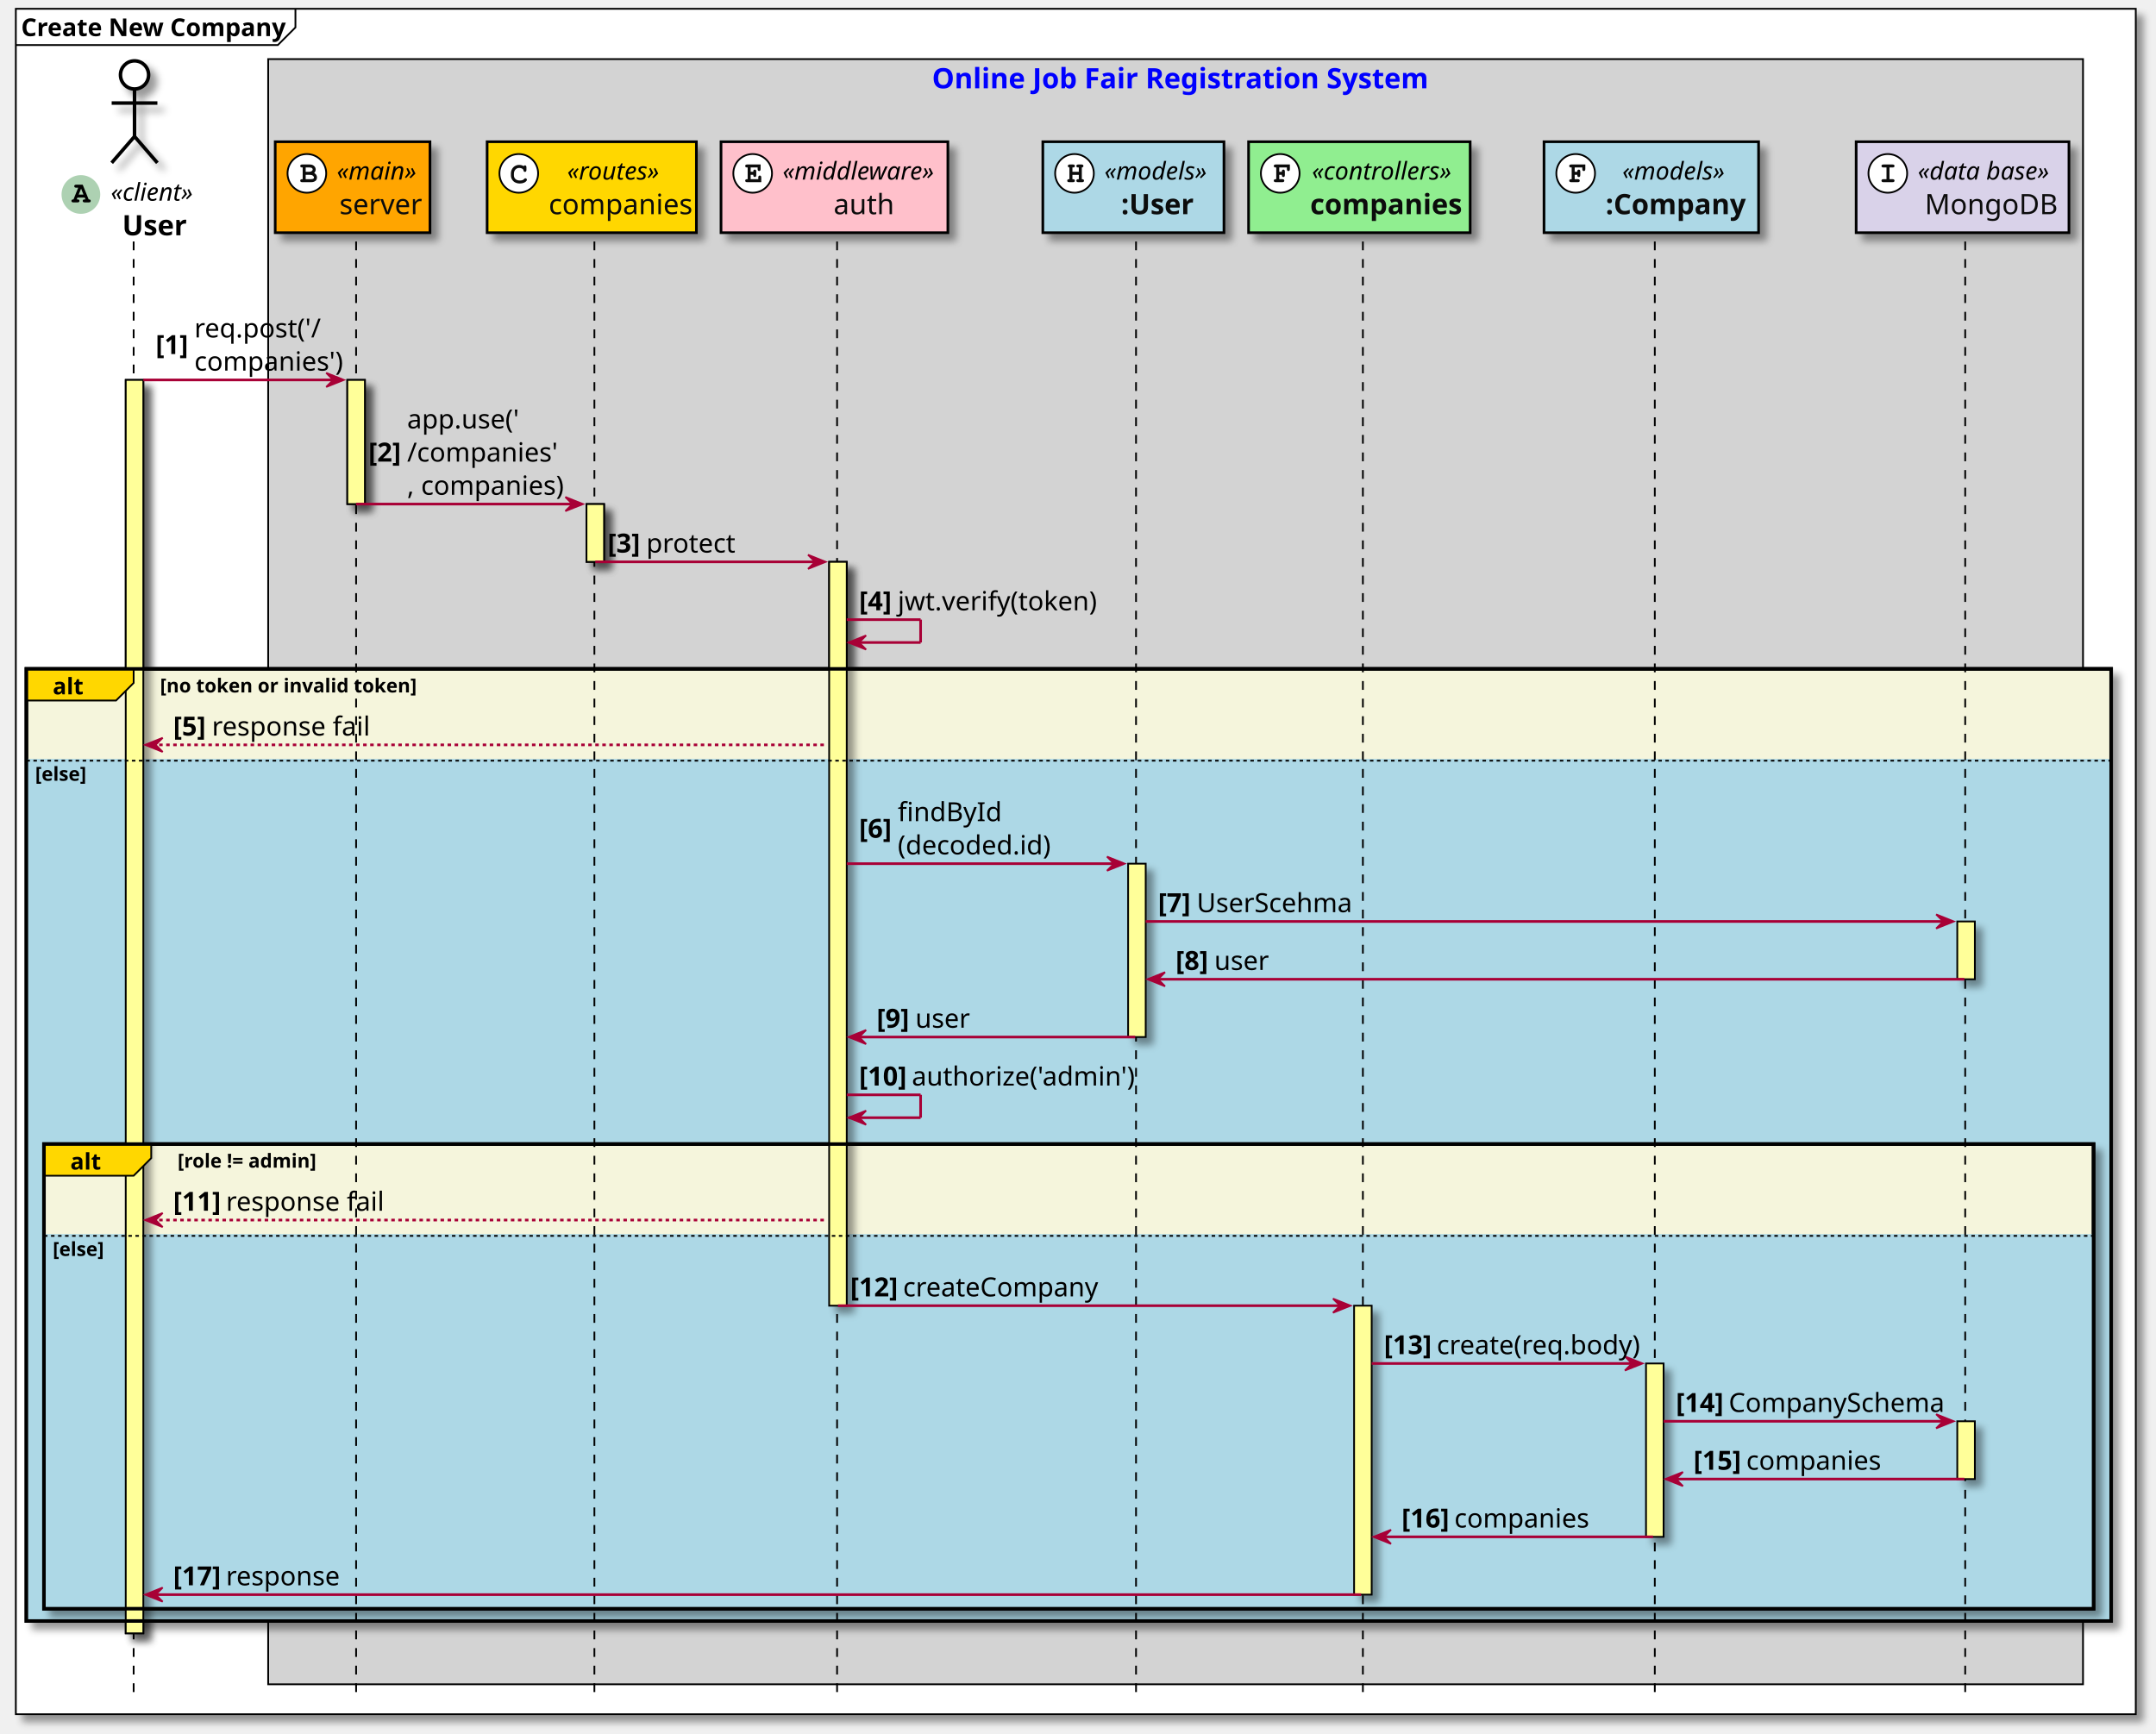
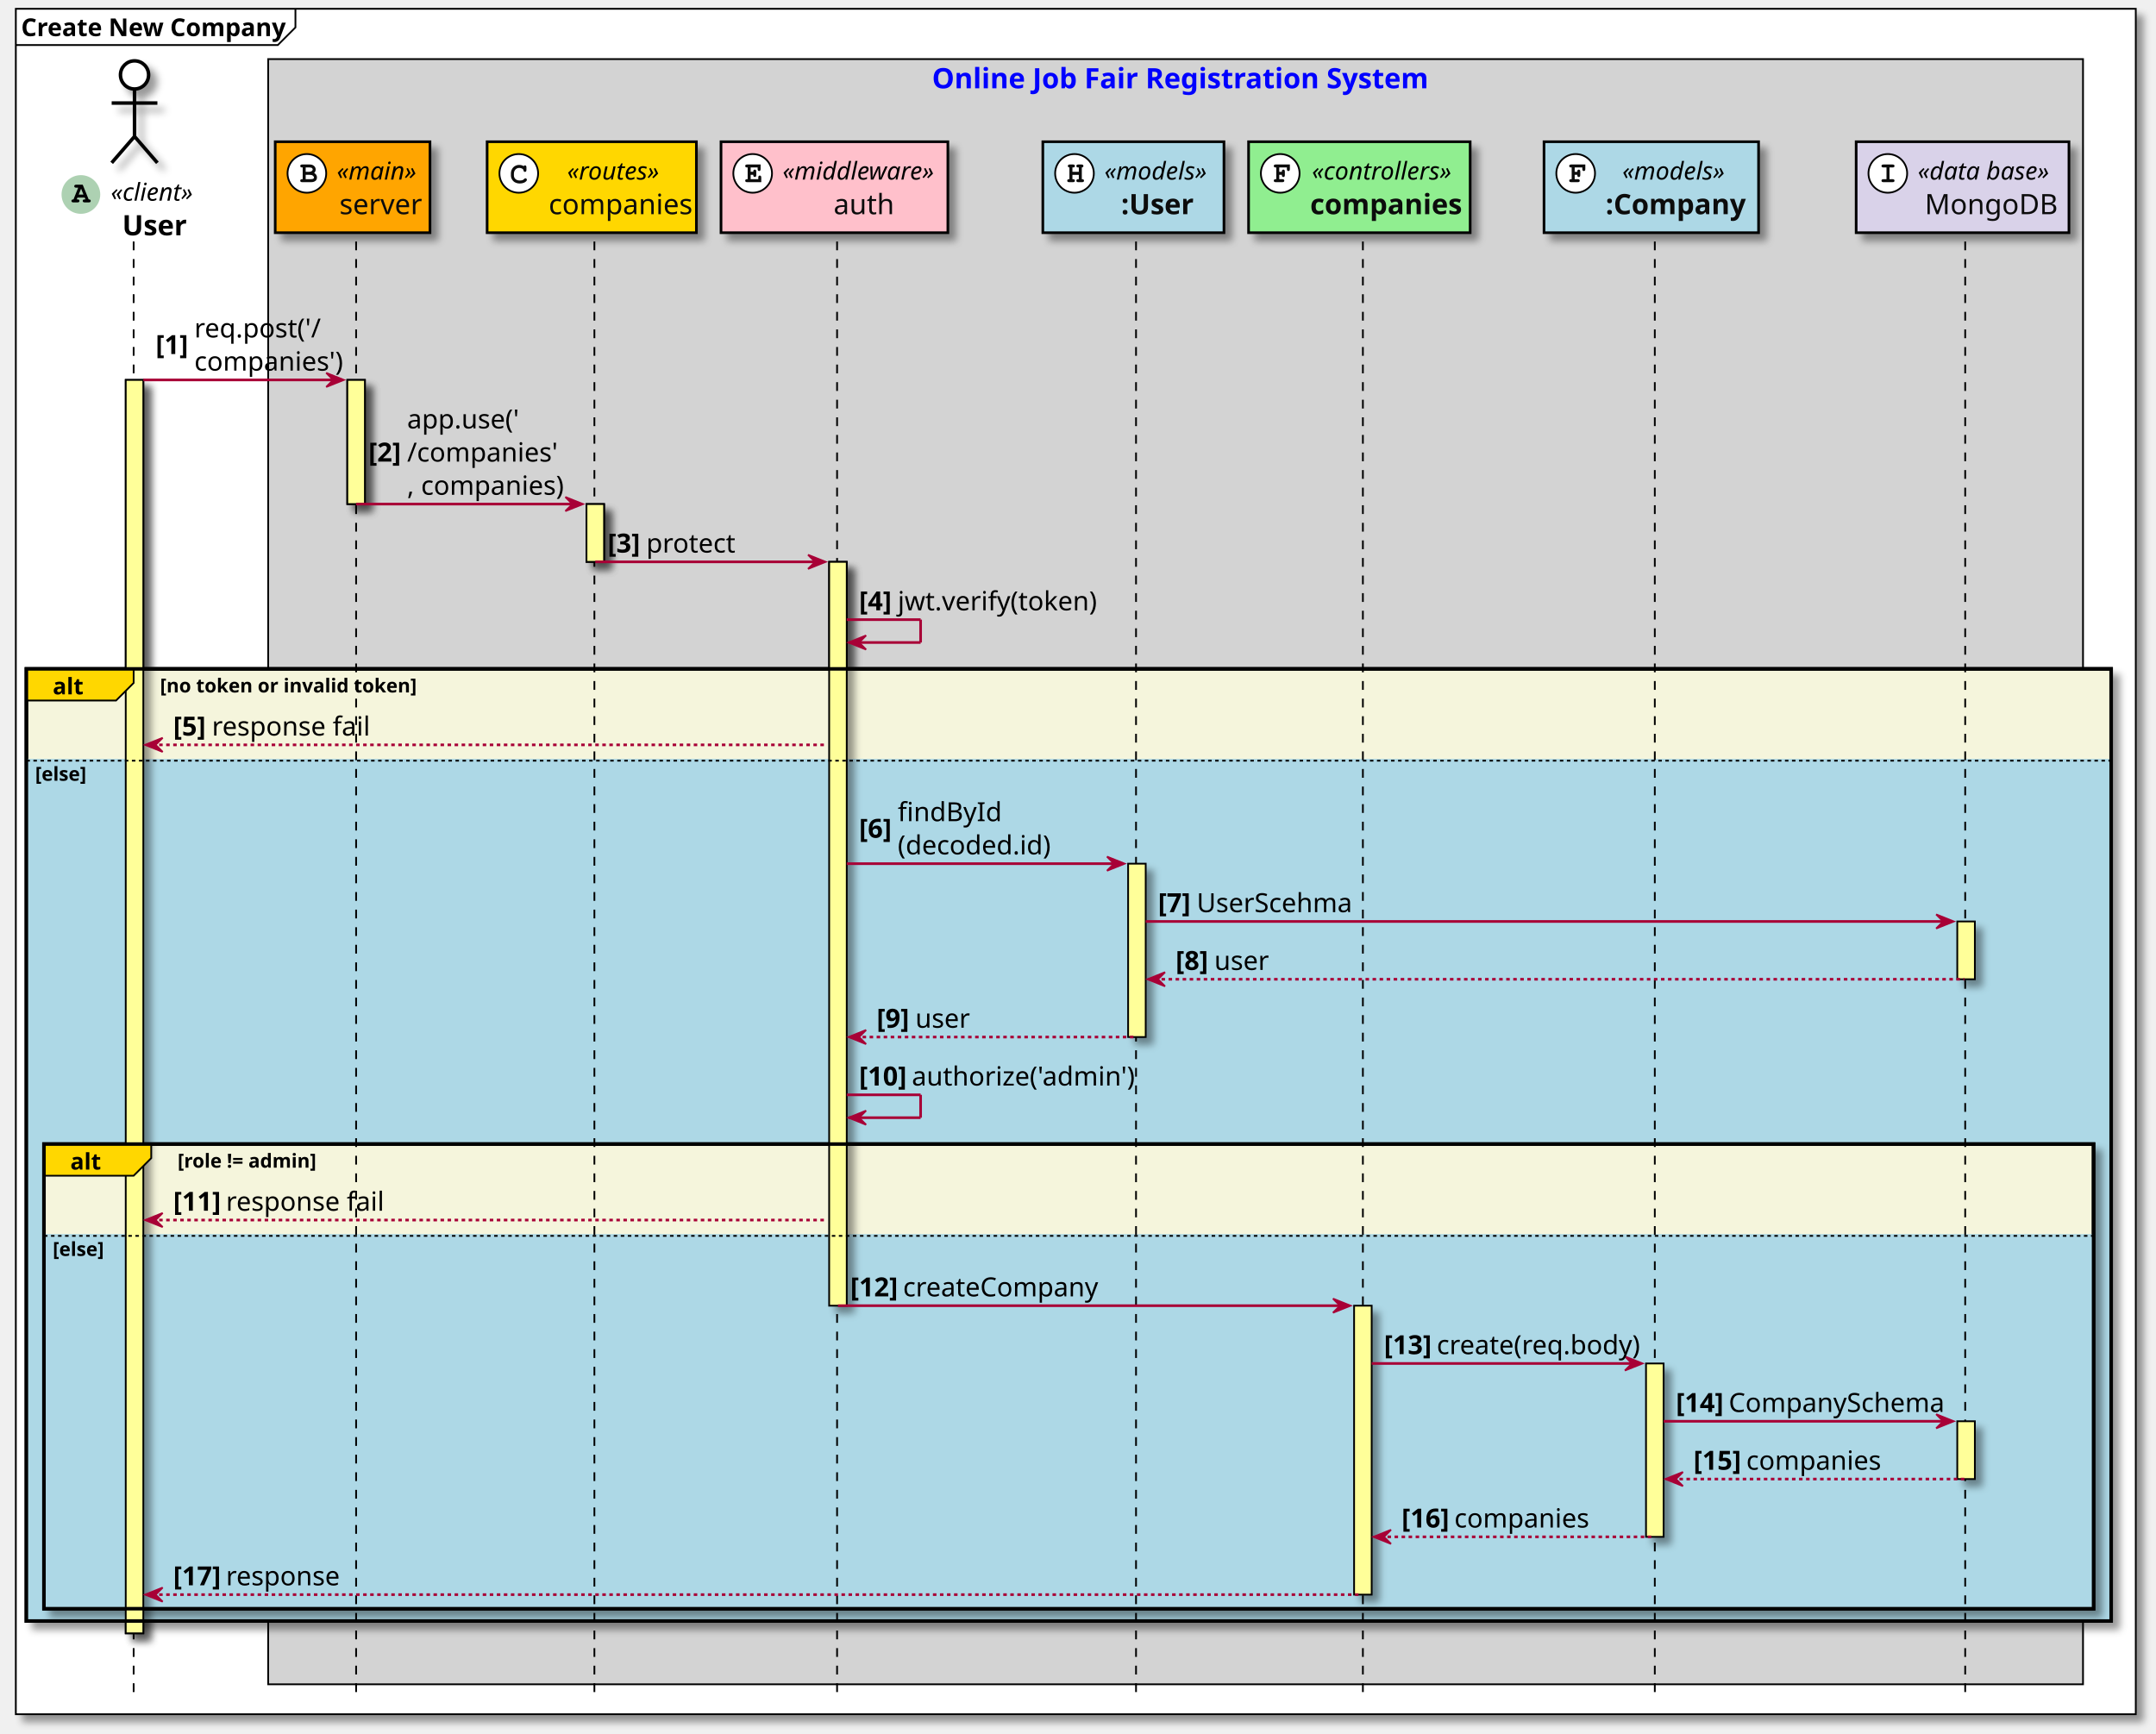
<svg xmlns="http://www.w3.org/2000/svg" contentScriptType="application/ecmascript" contentStyleType="text/css" height="986px" preserveAspectRatio="none" style="width:1226px;height:986px;background:#FFFFFF;" version="1.1" viewBox="0 0 1226 986" width="1226px" zoomAndPan="magnify">
  <defs>
-     <filter height="300%" id="f1cu4jcp9nebkq" width="300%" x="-1" y="-1">
+     <filter height="300%" id="fc022wb36twlv" width="300%" x="-1" y="-1">
      <feGaussianBlur result="blurOut" stdDeviation="2.0" />
      <feColorMatrix in="blurOut" result="blurOut2" type="matrix" values="0 0 0 0 0 0 0 0 0 0 0 0 0 0 0 0 0 0 .4 0" />
      <feOffset dx="4.0" dy="4.0" in="blurOut2" result="blurOut3" />
      <feBlend in="SourceGraphic" in2="blurOut3" mode="normal" />
    </filter>
  </defs>
  <g>
-     <rect fill="#FFFFFF" filter="url(#f1cu4jcp9nebkq)" height="969.945" style="stroke:#000000;stroke-width:1.0;" width="1205.5" x="9" y="5" />
+     <rect fill="#FFFFFF" filter="url(#fc022wb36twlv)" height="969.945" style="stroke:#000000;stroke-width:1.0;" width="1205.5" x="9" y="5" />
    <path d="M168,5 L168,15.609 L158,25.609 L9,25.609 " fill="none" style="stroke:#000000;stroke-width:1.0;" />
    <text fill="#000000" font-family="sans-serif" font-size="14" font-weight="bold" lengthAdjust="spacing" textLength="149" x="12" y="20.533">Create New Company</text>
    <rect fill="#D3D3D3" height="924.32" style="stroke:#000000;stroke-width:1.0;" width="1032" x="152.5" y="33.609" />
    <text fill="#0000FF" font-family="sans-serif" font-size="16" font-weight="bold" lengthAdjust="spacing" textLength="273" x="530" y="50.219">Online Job Fair Registration System</text>
-     <rect fill="#FFFF99" filter="url(#f1cu4jcp9nebkq)" height="712.852" style="stroke:#000000;stroke-width:1.0;" width="10" x="71.5" y="216.078" />
-     <rect fill="#FFFF99" filter="url(#f1cu4jcp9nebkq)" height="70.602" style="stroke:#000000;stroke-width:1.0;" width="10" x="197.5" y="216.078" />
-     <rect fill="#FFFF99" filter="url(#f1cu4jcp9nebkq)" height="32.867" style="stroke:#000000;stroke-width:1.0;" width="10" x="333.5" y="286.68" />
-     <rect fill="#FFFF99" filter="url(#f1cu4jcp9nebkq)" height="423.047" style="stroke:#000000;stroke-width:1.0;" width="10" x="471.5" y="319.547" />
-     <rect fill="#FFFF99" filter="url(#f1cu4jcp9nebkq)" height="98.602" style="stroke:#000000;stroke-width:1.0;" width="10" x="641.5" y="491.203" />
-     <rect fill="#FFFF99" filter="url(#f1cu4jcp9nebkq)" height="164.336" style="stroke:#000000;stroke-width:1.0;" width="10" x="770" y="742.594" />
-     <rect fill="#FFFF99" filter="url(#f1cu4jcp9nebkq)" height="98.602" style="stroke:#000000;stroke-width:1.0;" width="10" x="936" y="775.461" />
-     <rect fill="#FFFF99" filter="url(#f1cu4jcp9nebkq)" height="32.867" style="stroke:#000000;stroke-width:1.0;" width="10" x="1113" y="524.07" />
-     <rect fill="#FFFF99" filter="url(#f1cu4jcp9nebkq)" height="32.867" style="stroke:#000000;stroke-width:1.0;" width="10" x="1113" y="808.328" />
-     <rect fill="#F5F5DC" filter="url(#f1cu4jcp9nebkq)" height="541.516" style="stroke:#000000;stroke-width:2.0;" width="1185.5" x="15" y="380.414" />
+     <rect fill="#FFFF99" filter="url(#fc022wb36twlv)" height="712.852" style="stroke:#000000;stroke-width:1.0;" width="10" x="71.5" y="216.078" />
+     <rect fill="#FFFF99" filter="url(#fc022wb36twlv)" height="70.602" style="stroke:#000000;stroke-width:1.0;" width="10" x="197.5" y="216.078" />
+     <rect fill="#FFFF99" filter="url(#fc022wb36twlv)" height="32.867" style="stroke:#000000;stroke-width:1.0;" width="10" x="333.5" y="286.68" />
+     <rect fill="#FFFF99" filter="url(#fc022wb36twlv)" height="423.047" style="stroke:#000000;stroke-width:1.0;" width="10" x="471.5" y="319.547" />
+     <rect fill="#FFFF99" filter="url(#fc022wb36twlv)" height="98.602" style="stroke:#000000;stroke-width:1.0;" width="10" x="641.5" y="491.203" />
+     <rect fill="#FFFF99" filter="url(#fc022wb36twlv)" height="164.336" style="stroke:#000000;stroke-width:1.0;" width="10" x="770" y="742.594" />
+     <rect fill="#FFFF99" filter="url(#fc022wb36twlv)" height="98.602" style="stroke:#000000;stroke-width:1.0;" width="10" x="936" y="775.461" />
+     <rect fill="#FFFF99" filter="url(#fc022wb36twlv)" height="32.867" style="stroke:#000000;stroke-width:1.0;" width="10" x="1113" y="524.07" />
+     <rect fill="#FFFF99" filter="url(#fc022wb36twlv)" height="32.867" style="stroke:#000000;stroke-width:1.0;" width="10" x="1113" y="808.328" />
+     <rect fill="#F5F5DC" filter="url(#fc022wb36twlv)" height="541.516" style="stroke:#000000;stroke-width:2.0;" width="1185.5" x="15" y="380.414" />
    <rect fill="#ADD8E6" height="490.297" style="stroke:none;stroke-width:1.0;" width="1185.5" x="15" y="431.633" />
-     <rect fill="#F5F5DC" filter="url(#f1cu4jcp9nebkq)" height="264.258" style="stroke:#000000;stroke-width:2.0;" width="1165.5" x="25" y="650.672" />
+     <rect fill="#F5F5DC" filter="url(#fc022wb36twlv)" height="264.258" style="stroke:#000000;stroke-width:2.0;" width="1165.5" x="25" y="650.672" />
    <rect fill="#ADD8E6" height="213.039" style="stroke:none;stroke-width:1.0;" width="1165.5" x="25" y="701.891" />
    <line style="stroke:#000000;stroke-width:1.0;stroke-dasharray:5.0,5.0;" x1="76" x2="76" y1="137.344" y2="963.93" />
    <line style="stroke:#000000;stroke-width:1.0;stroke-dasharray:5.0,5.0;" x1="202.5" x2="202.5" y1="137.344" y2="963.93" />
    <line style="stroke:#000000;stroke-width:1.0;stroke-dasharray:5.0,5.0;" x1="338" x2="338" y1="137.344" y2="963.93" />
    <line style="stroke:#000000;stroke-width:1.0;stroke-dasharray:5.0,5.0;" x1="476" x2="476" y1="137.344" y2="963.93" />
    <line style="stroke:#000000;stroke-width:1.0;stroke-dasharray:5.0,5.0;" x1="646" x2="646" y1="137.344" y2="963.93" />
    <line style="stroke:#000000;stroke-width:1.0;stroke-dasharray:5.0,5.0;" x1="775" x2="775" y1="137.344" y2="963.93" />
    <line style="stroke:#000000;stroke-width:1.0;stroke-dasharray:5.0,5.0;" x1="941" x2="941" y1="137.344" y2="963.93" />
    <line style="stroke:#000000;stroke-width:1.0;stroke-dasharray:5.0,5.0;" x1="1117.5" x2="1117.5" y1="137.344" y2="963.93" />
    <ellipse cx="46" cy="110.609" fill="#ADD1B2" rx="11" ry="11" style="stroke:none;stroke-width:1.0;" />
    <path d="M48.188,112.375 L44.047,112.375 L43.625,113.406 L44.047,113.406 Q44.656,113.406 44.922,113.641 Q45.188,113.875 45.188,114.266 Q45.188,114.641 44.922,114.875 Q44.656,115.109 44.047,115.109 L41.75,115.109 Q41.141,115.109 40.883,114.875 Q40.625,114.641 40.625,114.25 Q40.625,113.875 40.898,113.633 Q41.172,113.391 41.797,113.406 L44.469,106.75 L43.359,106.75 Q42.75,106.75 42.484,106.516 Q42.219,106.281 42.219,105.891 Q42.219,105.516 42.484,105.281 Q42.75,105.047 43.359,105.047 L47.031,105.047 L50.422,113.406 Q51.016,113.406 51.203,113.547 Q51.594,113.812 51.594,114.266 Q51.594,114.641 51.336,114.875 Q51.078,115.109 50.469,115.109 L48.172,115.109 Q47.562,115.109 47.297,114.875 Q47.031,114.641 47.031,114.25 Q47.031,113.875 47.297,113.641 Q47.562,113.406 48.172,113.406 L48.594,113.406 L48.188,112.375 Z M47.469,110.672 L46.109,107.297 L44.734,110.672 L47.469,110.672 Z " fill="#000000" />
    <text fill="#000000" font-family="sans-serif" font-size="14" font-style="italic" lengthAdjust="spacing" textLength="49" x="63" y="114.143">«client»</text>
    <text fill="#000000" font-family="sans-serif" font-size="16" font-weight="bold" lengthAdjust="spacing" textLength="36" x="69.5" y="133.828">User</text>
-     <ellipse cx="76.5" cy="42.609" fill="#FFFFFF" filter="url(#f1cu4jcp9nebkq)" rx="8" ry="8" style="stroke:#000000;stroke-width:2.0;" />
-     <path d="M76.5,50.609 L76.5,77.609 M63.5,58.609 L89.5,58.609 M76.5,77.609 L63.5,92.609 M76.5,77.609 L89.5,92.609 " fill="none" filter="url(#f1cu4jcp9nebkq)" style="stroke:#000000;stroke-width:2.0;" />
-     <rect fill="#FFA500" filter="url(#f1cu4jcp9nebkq)" height="51.734" style="stroke:#000000;stroke-width:1.5;" width="88" x="156.5" y="80.609" />
+     <ellipse cx="76.5" cy="42.609" fill="#FFFFFF" filter="url(#fc022wb36twlv)" rx="8" ry="8" style="stroke:#000000;stroke-width:2.0;" />
+     <path d="M76.5,50.609 L76.5,77.609 M63.5,58.609 L89.5,58.609 M76.5,77.609 L63.5,92.609 M76.5,77.609 L89.5,92.609 " fill="none" filter="url(#fc022wb36twlv)" style="stroke:#000000;stroke-width:2.0;" />
+     <rect fill="#FFA500" filter="url(#fc022wb36twlv)" height="51.734" style="stroke:#000000;stroke-width:1.5;" width="88" x="156.5" y="80.609" />
    <ellipse cx="174.5" cy="98.609" fill="#FFFFFF" rx="11" ry="11" style="stroke:#000000;stroke-width:1.0;" />
    <path d="M172.125,101.906 L172.125,95.25 L171.859,95.25 Q171.25,95.25 170.984,95.016 Q170.719,94.781 170.719,94.391 Q170.719,94.016 170.984,93.781 Q171.25,93.547 171.859,93.547 L176.125,93.547 Q177.656,93.547 178.586,94.391 Q179.516,95.234 179.516,96.406 Q179.516,96.969 179.297,97.461 Q179.078,97.953 178.641,98.359 Q179.453,98.844 179.852,99.484 Q180.25,100.125 180.25,100.938 Q180.25,101.594 179.969,102.141 Q179.75,102.578 179.438,102.828 Q179.016,103.172 178.398,103.391 Q177.781,103.609 176.859,103.609 L171.859,103.609 Q171.25,103.609 170.984,103.375 Q170.719,103.141 170.719,102.75 Q170.719,102.375 170.984,102.141 Q171.25,101.906 171.859,101.906 L172.125,101.906 Z M173.828,97.719 L175.703,97.719 Q176.703,97.719 177.359,97.219 Q177.812,96.875 177.812,96.375 Q177.812,95.922 177.391,95.586 Q176.969,95.25 176.047,95.25 L173.828,95.25 L173.828,97.719 Z M173.828,101.906 L176.766,101.906 Q177.812,101.906 178.234,101.594 Q178.547,101.375 178.547,100.938 Q178.547,100.422 177.914,99.922 Q177.281,99.422 176.078,99.422 L173.828,99.422 L173.828,101.906 Z " fill="#0C0C0C" />
    <text fill="#000000" font-family="sans-serif" font-size="14" font-style="italic" lengthAdjust="spacing" textLength="46" x="191.5" y="102.143">«main»</text>
    <text fill="#0C0C0C" font-family="sans-serif" font-size="16" lengthAdjust="spacing" textLength="43" x="193" y="121.828">server</text>
-     <rect fill="#FFD700" filter="url(#f1cu4jcp9nebkq)" height="51.734" style="stroke:#000000;stroke-width:1.5;" width="119" x="277" y="80.609" />
+     <rect fill="#FFD700" filter="url(#fc022wb36twlv)" height="51.734" style="stroke:#000000;stroke-width:1.5;" width="119" x="277" y="80.609" />
    <ellipse cx="295" cy="98.609" fill="#FFFFFF" rx="11" ry="11" style="stroke:#000000;stroke-width:1.0;" />
    <path d="M297.766,94.484 Q297.922,94.266 298.109,94.156 Q298.297,94.047 298.516,94.047 Q298.891,94.047 299.125,94.305 Q299.359,94.562 299.359,95.172 L299.359,96.625 Q299.359,97.234 299.125,97.5 Q298.891,97.766 298.516,97.766 Q298.172,97.766 297.969,97.562 Q297.766,97.375 297.656,96.859 Q297.609,96.5 297.422,96.312 Q297.094,95.938 296.484,95.719 Q295.875,95.5 295.25,95.5 Q294.484,95.5 293.852,95.828 Q293.219,96.156 292.727,96.906 Q292.234,97.656 292.234,98.688 L292.234,99.781 Q292.234,101.016 293.125,101.836 Q294.016,102.656 295.609,102.656 Q296.547,102.656 297.203,102.406 Q297.594,102.25 298.016,101.812 Q298.281,101.547 298.43,101.469 Q298.578,101.391 298.781,101.391 Q299.109,101.391 299.367,101.648 Q299.625,101.906 299.625,102.25 Q299.625,102.594 299.281,103 Q298.781,103.578 297.984,103.906 Q296.906,104.359 295.609,104.359 Q294.094,104.359 292.891,103.734 Q291.906,103.234 291.219,102.164 Q290.531,101.094 290.531,99.812 L290.531,98.656 Q290.531,97.328 291.148,96.18 Q291.766,95.031 292.859,94.414 Q293.953,93.797 295.188,93.797 Q295.922,93.797 296.57,93.961 Q297.219,94.125 297.766,94.484 Z " fill="#0C0C0C" />
    <text fill="#000000" font-family="sans-serif" font-size="14" font-style="italic" lengthAdjust="spacing" textLength="56" x="322.5" y="102.143">«routes»</text>
    <text fill="#0C0C0C" font-family="sans-serif" font-size="16" lengthAdjust="spacing" textLength="77" x="312" y="121.828">companies</text>
-     <rect fill="#FFC0CB" filter="url(#f1cu4jcp9nebkq)" height="51.734" style="stroke:#000000;stroke-width:1.5;" width="129" x="410" y="80.609" />
+     <rect fill="#FFC0CB" filter="url(#fc022wb36twlv)" height="51.734" style="stroke:#000000;stroke-width:1.5;" width="129" x="410" y="80.609" />
    <ellipse cx="428" cy="98.609" fill="#FFFFFF" rx="11" ry="11" style="stroke:#000000;stroke-width:1.0;" />
    <path d="M426.859,99.406 L426.859,101.906 L431.188,101.906 L431.188,100.984 Q431.188,100.375 431.43,100.109 Q431.672,99.844 432.047,99.844 Q432.422,99.844 432.656,100.109 Q432.891,100.375 432.891,100.984 L432.891,103.609 L424.891,103.609 Q424.266,103.609 424.008,103.375 Q423.75,103.141 423.75,102.75 Q423.75,102.375 424.016,102.141 Q424.281,101.906 424.891,101.906 L425.156,101.906 L425.156,95.25 L424.891,95.25 Q424.266,95.25 424.008,95.016 Q423.75,94.781 423.75,94.391 Q423.75,94.016 424.008,93.781 Q424.266,93.547 424.891,93.547 L432.516,93.547 L432.516,96.141 Q432.516,96.75 432.289,97.008 Q432.062,97.266 431.672,97.266 Q431.297,97.266 431.062,97.008 Q430.828,96.75 430.828,96.141 L430.828,95.25 L426.859,95.25 L426.859,97.703 L428.344,97.703 Q428.344,97.047 428.469,96.859 Q428.734,96.453 429.203,96.453 Q429.578,96.453 429.812,96.711 Q430.047,96.969 430.047,97.578 L430.047,99.547 Q430.047,100.094 429.922,100.281 Q429.656,100.672 429.203,100.672 Q428.734,100.672 428.469,100.266 Q428.344,100.078 428.344,99.406 L426.859,99.406 Z " fill="#0C0C0C" />
    <text fill="#000000" font-family="sans-serif" font-size="14" font-style="italic" lengthAdjust="spacing" textLength="87" x="445" y="102.143">«middleware»</text>
    <text fill="#0C0C0C" font-family="sans-serif" font-size="16" lengthAdjust="spacing" textLength="29" x="474" y="121.828">auth</text>
-     <rect fill="#ADD8E6" filter="url(#f1cu4jcp9nebkq)" height="51.734" style="stroke:#000000;stroke-width:1.5;" width="103" x="593" y="80.609" />
+     <rect fill="#ADD8E6" filter="url(#fc022wb36twlv)" height="51.734" style="stroke:#000000;stroke-width:1.5;" width="103" x="593" y="80.609" />
    <ellipse cx="611" cy="98.609" fill="#FFFFFF" rx="11" ry="11" style="stroke:#000000;stroke-width:1.0;" />
    <path d="M613.469,99.438 L609.828,99.438 L609.828,101.906 L610.094,101.906 Q610.703,101.906 610.969,102.141 Q611.234,102.375 611.234,102.766 Q611.234,103.141 610.969,103.375 Q610.703,103.609 610.094,103.609 L608.016,103.609 Q607.391,103.609 607.133,103.375 Q606.875,103.141 606.875,102.75 Q606.875,102.297 607.281,102.031 Q607.484,101.906 608.125,101.906 L608.125,95.25 Q607.672,95.203 607.445,94.977 Q607.219,94.75 607.219,94.391 Q607.219,94.016 607.484,93.781 Q607.75,93.547 608.359,93.547 L610.094,93.547 Q610.703,93.547 610.969,93.781 Q611.234,94.016 611.234,94.391 Q611.234,94.781 610.969,95.016 Q610.703,95.25 610.094,95.25 L609.828,95.25 L609.828,97.734 L613.469,97.734 L613.469,95.25 L613.203,95.25 Q612.578,95.25 612.32,95.016 Q612.062,94.781 612.062,94.391 Q612.062,94.016 612.32,93.781 Q612.578,93.547 613.203,93.547 L614.938,93.547 Q615.547,93.547 615.812,93.781 Q616.078,94.016 616.078,94.391 Q616.078,94.75 615.844,94.977 Q615.609,95.203 615.172,95.25 L615.172,101.906 Q615.828,101.906 616.016,102.031 Q616.422,102.297 616.422,102.766 Q616.422,103.141 616.156,103.375 Q615.891,103.609 615.281,103.609 L613.203,103.609 Q612.578,103.609 612.32,103.375 Q612.062,103.141 612.062,102.75 Q612.062,102.375 612.328,102.141 Q612.594,101.906 613.203,101.906 L613.469,101.906 L613.469,99.438 Z " fill="#0C0C0C" />
    <text fill="#000000" font-family="sans-serif" font-size="14" font-style="italic" lengthAdjust="spacing" textLength="61" x="628" y="102.143">«models»</text>
    <text fill="#0C0C0C" font-family="sans-serif" font-size="16" font-weight="bold" lengthAdjust="spacing" textLength="42" x="637.5" y="121.828">:User</text>
-     <rect fill="#90EE90" filter="url(#f1cu4jcp9nebkq)" height="51.734" style="stroke:#000000;stroke-width:1.5;" width="126" x="710" y="80.609" />
+     <rect fill="#90EE90" filter="url(#fc022wb36twlv)" height="51.734" style="stroke:#000000;stroke-width:1.5;" width="126" x="710" y="80.609" />
    <ellipse cx="728" cy="98.609" fill="#FFFFFF" rx="11" ry="11" style="stroke:#000000;stroke-width:1.0;" />
    <path d="M727.438,99.422 L727.438,101.906 L729.172,101.906 Q729.797,101.906 730.055,102.141 Q730.312,102.375 730.312,102.766 Q730.312,103.141 730.055,103.375 Q729.797,103.609 729.172,103.609 L725.469,103.609 Q724.859,103.609 724.594,103.375 Q724.328,103.141 724.328,102.75 Q724.328,102.375 724.594,102.141 Q724.859,101.906 725.469,101.906 L725.734,101.906 L725.734,95.25 L725.469,95.25 Q724.859,95.25 724.594,95.016 Q724.328,94.781 724.328,94.391 Q724.328,94.016 724.594,93.781 Q724.859,93.547 725.469,93.547 L733.484,93.547 L733.484,96.141 Q733.484,96.75 733.242,97.016 Q733,97.281 732.625,97.281 Q732.25,97.281 732.016,97.023 Q731.781,96.766 731.781,96.141 L731.781,95.25 L727.438,95.25 L727.438,97.719 L728.922,97.719 Q728.922,97.047 729.047,96.859 Q729.312,96.453 729.781,96.453 Q730.156,96.453 730.391,96.719 Q730.625,96.984 730.625,97.594 L730.625,99.547 Q730.625,100.172 730.391,100.43 Q730.156,100.688 729.781,100.688 Q729.312,100.688 729.047,100.281 Q728.922,100.094 728.922,99.422 L727.438,99.422 Z " fill="#0C0C0C" />
    <text fill="#000000" font-family="sans-serif" font-size="14" font-style="italic" lengthAdjust="spacing" textLength="82" x="746" y="102.143">«controllers»</text>
    <text fill="#0C0C0C" font-family="sans-serif" font-size="16" font-weight="bold" lengthAdjust="spacing" textLength="84" x="745" y="121.828">companies</text>
-     <rect fill="#ADD8E6" filter="url(#f1cu4jcp9nebkq)" height="51.734" style="stroke:#000000;stroke-width:1.5;" width="122" x="878" y="80.609" />
+     <rect fill="#ADD8E6" filter="url(#fc022wb36twlv)" height="51.734" style="stroke:#000000;stroke-width:1.5;" width="122" x="878" y="80.609" />
    <ellipse cx="896" cy="98.609" fill="#FFFFFF" rx="11" ry="11" style="stroke:#000000;stroke-width:1.0;" />
    <path d="M895.438,99.422 L895.438,101.906 L897.172,101.906 Q897.797,101.906 898.055,102.141 Q898.312,102.375 898.312,102.766 Q898.312,103.141 898.055,103.375 Q897.797,103.609 897.172,103.609 L893.469,103.609 Q892.859,103.609 892.594,103.375 Q892.328,103.141 892.328,102.75 Q892.328,102.375 892.594,102.141 Q892.859,101.906 893.469,101.906 L893.734,101.906 L893.734,95.25 L893.469,95.25 Q892.859,95.25 892.594,95.016 Q892.328,94.781 892.328,94.391 Q892.328,94.016 892.594,93.781 Q892.859,93.547 893.469,93.547 L901.484,93.547 L901.484,96.141 Q901.484,96.75 901.242,97.016 Q901,97.281 900.625,97.281 Q900.25,97.281 900.016,97.023 Q899.781,96.766 899.781,96.141 L899.781,95.25 L895.438,95.25 L895.438,97.719 L896.922,97.719 Q896.922,97.047 897.047,96.859 Q897.312,96.453 897.781,96.453 Q898.156,96.453 898.391,96.719 Q898.625,96.984 898.625,97.594 L898.625,99.547 Q898.625,100.172 898.391,100.43 Q898.156,100.688 897.781,100.688 Q897.312,100.688 897.047,100.281 Q896.922,100.094 896.922,99.422 L895.438,99.422 Z " fill="#0C0C0C" />
    <text fill="#000000" font-family="sans-serif" font-size="14" font-style="italic" lengthAdjust="spacing" textLength="61" x="922.5" y="102.143">«models»</text>
    <text fill="#0C0C0C" font-family="sans-serif" font-size="16" font-weight="bold" lengthAdjust="spacing" textLength="80" x="913" y="121.828">:Company</text>
-     <rect fill="#D9D2E9" filter="url(#f1cu4jcp9nebkq)" height="51.734" style="stroke:#000000;stroke-width:1.5;" width="121" x="1055.5" y="80.609" />
+     <rect fill="#D9D2E9" filter="url(#fc022wb36twlv)" height="51.734" style="stroke:#000000;stroke-width:1.5;" width="121" x="1055.5" y="80.609" />
    <ellipse cx="1073.5" cy="98.609" fill="#FFFFFF" rx="11" ry="11" style="stroke:#000000;stroke-width:1.0;" />
    <path d="M1074.453,95.25 L1074.453,101.906 L1076.172,101.906 Q1076.781,101.906 1077.047,102.141 Q1077.312,102.375 1077.312,102.766 Q1077.312,103.141 1077.047,103.375 Q1076.781,103.609 1076.172,103.609 L1071.031,103.609 Q1070.422,103.609 1070.156,103.375 Q1069.891,103.141 1069.891,102.75 Q1069.891,102.375 1070.156,102.141 Q1070.422,101.906 1071.031,101.906 L1072.75,101.906 L1072.75,95.25 L1071.031,95.25 Q1070.422,95.25 1070.156,95.016 Q1069.891,94.781 1069.891,94.391 Q1069.891,94.016 1070.156,93.781 Q1070.422,93.547 1071.031,93.547 L1076.172,93.547 Q1076.781,93.547 1077.047,93.781 Q1077.312,94.016 1077.312,94.391 Q1077.312,94.781 1077.047,95.016 Q1076.781,95.25 1076.172,95.25 L1074.453,95.25 Z " fill="#0C0C0C" />
    <text fill="#000000" font-family="sans-serif" font-size="14" font-style="italic" lengthAdjust="spacing" textLength="79" x="1090.5" y="102.143">«data base»</text>
    <text fill="#0C0C0C" font-family="sans-serif" font-size="16" lengthAdjust="spacing" textLength="71" x="1094.5" y="121.828">MongoDB</text>
-     <rect fill="#FFFF99" filter="url(#f1cu4jcp9nebkq)" height="712.852" style="stroke:#000000;stroke-width:1.0;" width="10" x="71.5" y="216.078" />
-     <rect fill="#FFFF99" filter="url(#f1cu4jcp9nebkq)" height="70.602" style="stroke:#000000;stroke-width:1.0;" width="10" x="197.5" y="216.078" />
-     <rect fill="#FFFF99" filter="url(#f1cu4jcp9nebkq)" height="32.867" style="stroke:#000000;stroke-width:1.0;" width="10" x="333.5" y="286.68" />
-     <rect fill="#FFFF99" filter="url(#f1cu4jcp9nebkq)" height="423.047" style="stroke:#000000;stroke-width:1.0;" width="10" x="471.5" y="319.547" />
-     <rect fill="#FFFF99" filter="url(#f1cu4jcp9nebkq)" height="98.602" style="stroke:#000000;stroke-width:1.0;" width="10" x="641.5" y="491.203" />
-     <rect fill="#FFFF99" filter="url(#f1cu4jcp9nebkq)" height="164.336" style="stroke:#000000;stroke-width:1.0;" width="10" x="770" y="742.594" />
-     <rect fill="#FFFF99" filter="url(#f1cu4jcp9nebkq)" height="98.602" style="stroke:#000000;stroke-width:1.0;" width="10" x="936" y="775.461" />
-     <rect fill="#FFFF99" filter="url(#f1cu4jcp9nebkq)" height="32.867" style="stroke:#000000;stroke-width:1.0;" width="10" x="1113" y="524.07" />
-     <rect fill="#FFFF99" filter="url(#f1cu4jcp9nebkq)" height="32.867" style="stroke:#000000;stroke-width:1.0;" width="10" x="1113" y="808.328" />
+     <rect fill="#FFFF99" filter="url(#fc022wb36twlv)" height="712.852" style="stroke:#000000;stroke-width:1.0;" width="10" x="71.5" y="216.078" />
+     <rect fill="#FFFF99" filter="url(#fc022wb36twlv)" height="70.602" style="stroke:#000000;stroke-width:1.0;" width="10" x="197.5" y="216.078" />
+     <rect fill="#FFFF99" filter="url(#fc022wb36twlv)" height="32.867" style="stroke:#000000;stroke-width:1.0;" width="10" x="333.5" y="286.68" />
+     <rect fill="#FFFF99" filter="url(#fc022wb36twlv)" height="423.047" style="stroke:#000000;stroke-width:1.0;" width="10" x="471.5" y="319.547" />
+     <rect fill="#FFFF99" filter="url(#fc022wb36twlv)" height="98.602" style="stroke:#000000;stroke-width:1.0;" width="10" x="641.5" y="491.203" />
+     <rect fill="#FFFF99" filter="url(#fc022wb36twlv)" height="164.336" style="stroke:#000000;stroke-width:1.0;" width="10" x="770" y="742.594" />
+     <rect fill="#FFFF99" filter="url(#fc022wb36twlv)" height="98.602" style="stroke:#000000;stroke-width:1.0;" width="10" x="936" y="775.461" />
+     <rect fill="#FFFF99" filter="url(#fc022wb36twlv)" height="32.867" style="stroke:#000000;stroke-width:1.0;" width="10" x="1113" y="524.07" />
+     <rect fill="#FFFF99" filter="url(#fc022wb36twlv)" height="32.867" style="stroke:#000000;stroke-width:1.0;" width="10" x="1113" y="808.328" />
    <polygon fill="#A80036" points="185.5,212.078,195.5,216.078,185.5,220.078,189.5,216.078" style="stroke:#A80036;stroke-width:1.0;" />
    <line style="stroke:#A80036;stroke-width:1.5;" x1="81.5" x2="191.5" y1="216.078" y2="216.078" />
    <text fill="#000000" font-family="sans-serif" font-size="15" font-weight="bold" lengthAdjust="spacing" textLength="18" x="88.5" y="201.349">[1]</text>
    <text fill="#000000" font-family="sans-serif" font-size="15" lengthAdjust="spacing" textLength="65" x="110.5" y="191.915">req.post('/</text>
    <text fill="#000000" font-family="sans-serif" font-size="15" lengthAdjust="spacing" textLength="80" x="110.5" y="210.782">companies')</text>
    <polygon fill="#A80036" points="321.5,282.68,331.5,286.68,321.5,290.68,325.5,286.68" style="stroke:#A80036;stroke-width:1.0;" />
    <line style="stroke:#A80036;stroke-width:1.5;" x1="202.5" x2="327.5" y1="286.68" y2="286.68" />
    <text fill="#000000" font-family="sans-serif" font-size="15" font-weight="bold" lengthAdjust="spacing" textLength="18" x="209.5" y="262.517">[2]</text>
    <text fill="#000000" font-family="sans-serif" font-size="15" lengthAdjust="spacing" textLength="60" x="231.5" y="243.649">app.use('</text>
    <text fill="#000000" font-family="sans-serif" font-size="15" lengthAdjust="spacing" textLength="79" x="231.5" y="262.517">/companies'</text>
    <text fill="#000000" font-family="sans-serif" font-size="15" lengthAdjust="spacing" textLength="85" x="231.5" y="281.384">, companies)</text>
    <polygon fill="#A80036" points="459.5,315.547,469.5,319.547,459.5,323.547,463.5,319.547" style="stroke:#A80036;stroke-width:1.0;" />
    <line style="stroke:#A80036;stroke-width:1.5;" x1="338.5" x2="465.5" y1="319.547" y2="319.547" />
    <text fill="#000000" font-family="sans-serif" font-size="15" font-weight="bold" lengthAdjust="spacing" textLength="18" x="345.5" y="314.251">[3]</text>
    <text fill="#000000" font-family="sans-serif" font-size="15" lengthAdjust="spacing" textLength="45" x="367.5" y="314.251">protect</text>
    <line style="stroke:#A80036;stroke-width:1.5;" x1="481.5" x2="523.5" y1="352.414" y2="352.414" />
    <line style="stroke:#A80036;stroke-width:1.5;" x1="523.5" x2="523.5" y1="352.414" y2="365.414" />
    <line style="stroke:#A80036;stroke-width:1.5;" x1="482.5" x2="523.5" y1="365.414" y2="365.414" />
    <polygon fill="#A80036" points="492.5,361.414,482.5,365.414,492.5,369.414,488.5,365.414" style="stroke:#A80036;stroke-width:1.0;" />
    <text fill="#000000" font-family="sans-serif" font-size="15" font-weight="bold" lengthAdjust="spacing" textLength="18" x="488.5" y="347.118">[4]</text>
    <text fill="#000000" font-family="sans-serif" font-size="15" lengthAdjust="spacing" textLength="101" x="510.5" y="347.118">jwt.verify(token)</text>
    <path d="M15,380.414 L76,380.414 L76,388.414 L66,398.414 L15,398.414 L15,380.414 " fill="#FFD700" style="stroke:#000000;stroke-width:1.0;" />
    <rect fill="none" height="541.516" style="stroke:#000000;stroke-width:2.0;" width="1185.5" x="15" y="380.414" />
    <text fill="#000000" font-family="sans-serif" font-size="13" font-weight="bold" lengthAdjust="spacing" textLength="16" x="30" y="394.909">alt</text>
    <text fill="#000000" font-family="sans-serif" font-size="11" font-weight="bold" lengthAdjust="spacing" textLength="145" x="91" y="393.833">[no token or invalid token]</text>
    <polygon fill="#A80036" points="92.5,419.633,82.5,423.633,92.5,427.633,88.5,423.633" style="stroke:#A80036;stroke-width:1.0;" />
    <line style="stroke:#A80036;stroke-width:1.5;stroke-dasharray:2.0,2.0;" x1="86.5" x2="470.5" y1="423.633" y2="423.633" />
    <text fill="#000000" font-family="sans-serif" font-size="15" font-weight="bold" lengthAdjust="spacing" textLength="18" x="98.5" y="418.337">[5]</text>
    <text fill="#000000" font-family="sans-serif" font-size="15" lengthAdjust="spacing" textLength="83" x="120.5" y="418.337">response fail</text>
    <line style="stroke:#000000;stroke-width:1.0;stroke-dasharray:2.0,2.0;" x1="15" x2="1200.5" y1="432.633" y2="432.633" />
    <text fill="#000000" font-family="sans-serif" font-size="11" font-weight="bold" lengthAdjust="spacing" textLength="32" x="20" y="444.052">[else]</text>
    <polygon fill="#A80036" points="629.5,487.203,639.5,491.203,629.5,495.203,633.5,491.203" style="stroke:#A80036;stroke-width:1.0;" />
    <line style="stroke:#A80036;stroke-width:1.5;" x1="481.5" x2="635.5" y1="491.203" y2="491.203" />
    <text fill="#000000" font-family="sans-serif" font-size="15" font-weight="bold" lengthAdjust="spacing" textLength="18" x="488.5" y="476.474">[6]</text>
    <text fill="#000000" font-family="sans-serif" font-size="15" lengthAdjust="spacing" textLength="51" x="510.5" y="467.04">findById</text>
    <text fill="#000000" font-family="sans-serif" font-size="15" lengthAdjust="spacing" textLength="81" x="510.5" y="485.907">(decoded.id)</text>
    <polygon fill="#A80036" points="1101,520.07,1111,524.07,1101,528.07,1105,524.07" style="stroke:#A80036;stroke-width:1.0;" />
    <line style="stroke:#A80036;stroke-width:1.5;" x1="651.5" x2="1107" y1="524.07" y2="524.07" />
    <text fill="#000000" font-family="sans-serif" font-size="15" font-weight="bold" lengthAdjust="spacing" textLength="18" x="658.5" y="518.774">[7]</text>
    <text fill="#000000" font-family="sans-serif" font-size="15" lengthAdjust="spacing" textLength="86" x="680.5" y="518.774">UserScehma</text>
    <polygon fill="#A80036" points="662.5,552.938,652.5,556.938,662.5,560.938,658.5,556.938" style="stroke:#A80036;stroke-width:1.0;" />
-     <line style="stroke:#A80036;stroke-width:1.5;" x1="656.5" x2="1117" y1="556.938" y2="556.938" />
+     <line style="stroke:#A80036;stroke-width:1.5;stroke-dasharray:2.0,2.0;" x1="656.5" x2="1117" y1="556.938" y2="556.938" />
    <text fill="#000000" font-family="sans-serif" font-size="15" font-weight="bold" lengthAdjust="spacing" textLength="18" x="668.5" y="551.642">[8]</text>
    <text fill="#000000" font-family="sans-serif" font-size="15" lengthAdjust="spacing" textLength="29" x="690.5" y="551.642">user</text>
    <polygon fill="#A80036" points="492.5,585.805,482.5,589.805,492.5,593.805,488.5,589.805" style="stroke:#A80036;stroke-width:1.0;" />
-     <line style="stroke:#A80036;stroke-width:1.5;" x1="486.5" x2="645.5" y1="589.805" y2="589.805" />
+     <line style="stroke:#A80036;stroke-width:1.5;stroke-dasharray:2.0,2.0;" x1="486.5" x2="645.5" y1="589.805" y2="589.805" />
    <text fill="#000000" font-family="sans-serif" font-size="15" font-weight="bold" lengthAdjust="spacing" textLength="18" x="498.5" y="584.509">[9]</text>
    <text fill="#000000" font-family="sans-serif" font-size="15" lengthAdjust="spacing" textLength="29" x="520.5" y="584.509">user</text>
    <line style="stroke:#A80036;stroke-width:1.5;" x1="481.5" x2="523.5" y1="622.672" y2="622.672" />
    <line style="stroke:#A80036;stroke-width:1.5;" x1="523.5" x2="523.5" y1="622.672" y2="635.672" />
    <line style="stroke:#A80036;stroke-width:1.5;" x1="482.5" x2="523.5" y1="635.672" y2="635.672" />
    <polygon fill="#A80036" points="492.5,631.672,482.5,635.672,492.5,639.672,488.5,635.672" style="stroke:#A80036;stroke-width:1.0;" />
    <text fill="#000000" font-family="sans-serif" font-size="15" font-weight="bold" lengthAdjust="spacing" textLength="26" x="488.5" y="617.376">[10]</text>
    <text fill="#000000" font-family="sans-serif" font-size="15" lengthAdjust="spacing" textLength="116" x="518.5" y="617.376">authorize('admin')</text>
    <path d="M25,650.672 L86,650.672 L86,658.672 L76,668.672 L25,668.672 L25,650.672 " fill="#FFD700" style="stroke:#000000;stroke-width:1.0;" />
    <rect fill="none" height="264.258" style="stroke:#000000;stroke-width:2.0;" width="1165.5" x="25" y="650.672" />
    <text fill="#000000" font-family="sans-serif" font-size="13" font-weight="bold" lengthAdjust="spacing" textLength="16" x="40" y="665.167">alt</text>
    <text fill="#000000" font-family="sans-serif" font-size="11" font-weight="bold" lengthAdjust="spacing" textLength="79" x="101" y="664.091">[role != admin]</text>
    <polygon fill="#A80036" points="92.5,689.891,82.5,693.891,92.5,697.891,88.5,693.891" style="stroke:#A80036;stroke-width:1.0;" />
    <line style="stroke:#A80036;stroke-width:1.5;stroke-dasharray:2.0,2.0;" x1="86.5" x2="470.5" y1="693.891" y2="693.891" />
    <text fill="#000000" font-family="sans-serif" font-size="15" font-weight="bold" lengthAdjust="spacing" textLength="26" x="98.5" y="688.595">[11]</text>
    <text fill="#000000" font-family="sans-serif" font-size="15" lengthAdjust="spacing" textLength="83" x="128.5" y="688.595">response fail</text>
    <line style="stroke:#000000;stroke-width:1.0;stroke-dasharray:2.0,2.0;" x1="25" x2="1190.5" y1="702.891" y2="702.891" />
    <text fill="#000000" font-family="sans-serif" font-size="11" font-weight="bold" lengthAdjust="spacing" textLength="32" x="30" y="714.31">[else]</text>
    <polygon fill="#A80036" points="758,738.594,768,742.594,758,746.594,762,742.594" style="stroke:#A80036;stroke-width:1.0;" />
    <line style="stroke:#A80036;stroke-width:1.5;" x1="476.5" x2="764" y1="742.594" y2="742.594" />
    <text fill="#000000" font-family="sans-serif" font-size="15" font-weight="bold" lengthAdjust="spacing" textLength="26" x="483.5" y="737.298">[12]</text>
    <text fill="#000000" font-family="sans-serif" font-size="15" lengthAdjust="spacing" textLength="104" x="513.5" y="737.298">createCompany</text>
    <polygon fill="#A80036" points="924,771.461,934,775.461,924,779.461,928,775.461" style="stroke:#A80036;stroke-width:1.0;" />
    <line style="stroke:#A80036;stroke-width:1.5;" x1="780" x2="930" y1="775.461" y2="775.461" />
    <text fill="#000000" font-family="sans-serif" font-size="15" font-weight="bold" lengthAdjust="spacing" textLength="26" x="787" y="770.165">[13]</text>
    <text fill="#000000" font-family="sans-serif" font-size="15" lengthAdjust="spacing" textLength="107" x="817" y="770.165">create(req.body)</text>
    <polygon fill="#A80036" points="1101,804.328,1111,808.328,1101,812.328,1105,808.328" style="stroke:#A80036;stroke-width:1.0;" />
    <line style="stroke:#A80036;stroke-width:1.5;" x1="946" x2="1107" y1="808.328" y2="808.328" />
    <text fill="#000000" font-family="sans-serif" font-size="15" font-weight="bold" lengthAdjust="spacing" textLength="26" x="953" y="803.032">[14]</text>
    <text fill="#000000" font-family="sans-serif" font-size="15" lengthAdjust="spacing" textLength="118" x="983" y="803.032">CompanySchema</text>
    <polygon fill="#A80036" points="957,837.195,947,841.195,957,845.195,953,841.195" style="stroke:#A80036;stroke-width:1.0;" />
-     <line style="stroke:#A80036;stroke-width:1.5;" x1="951" x2="1117" y1="841.195" y2="841.195" />
+     <line style="stroke:#A80036;stroke-width:1.5;stroke-dasharray:2.0,2.0;" x1="951" x2="1117" y1="841.195" y2="841.195" />
    <text fill="#000000" font-family="sans-serif" font-size="15" font-weight="bold" lengthAdjust="spacing" textLength="26" x="963" y="835.899">[15]</text>
    <text fill="#000000" font-family="sans-serif" font-size="15" lengthAdjust="spacing" textLength="72" x="993" y="835.899">companies</text>
    <polygon fill="#A80036" points="791,870.062,781,874.062,791,878.062,787,874.062" style="stroke:#A80036;stroke-width:1.0;" />
-     <line style="stroke:#A80036;stroke-width:1.5;" x1="785" x2="940" y1="874.062" y2="874.062" />
+     <line style="stroke:#A80036;stroke-width:1.5;stroke-dasharray:2.0,2.0;" x1="785" x2="940" y1="874.062" y2="874.062" />
    <text fill="#000000" font-family="sans-serif" font-size="15" font-weight="bold" lengthAdjust="spacing" textLength="26" x="797" y="868.767">[16]</text>
    <text fill="#000000" font-family="sans-serif" font-size="15" lengthAdjust="spacing" textLength="72" x="827" y="868.767">companies</text>
    <polygon fill="#A80036" points="92.5,902.93,82.5,906.93,92.5,910.93,88.5,906.93" style="stroke:#A80036;stroke-width:1.0;" />
-     <line style="stroke:#A80036;stroke-width:1.5;" x1="86.5" x2="774" y1="906.93" y2="906.93" />
+     <line style="stroke:#A80036;stroke-width:1.5;stroke-dasharray:2.0,2.0;" x1="86.5" x2="774" y1="906.93" y2="906.93" />
    <text fill="#000000" font-family="sans-serif" font-size="15" font-weight="bold" lengthAdjust="spacing" textLength="26" x="98.5" y="901.634">[17]</text>
    <text fill="#000000" font-family="sans-serif" font-size="15" lengthAdjust="spacing" textLength="61" x="128.5" y="901.634">response</text>
  </g>
</svg>
